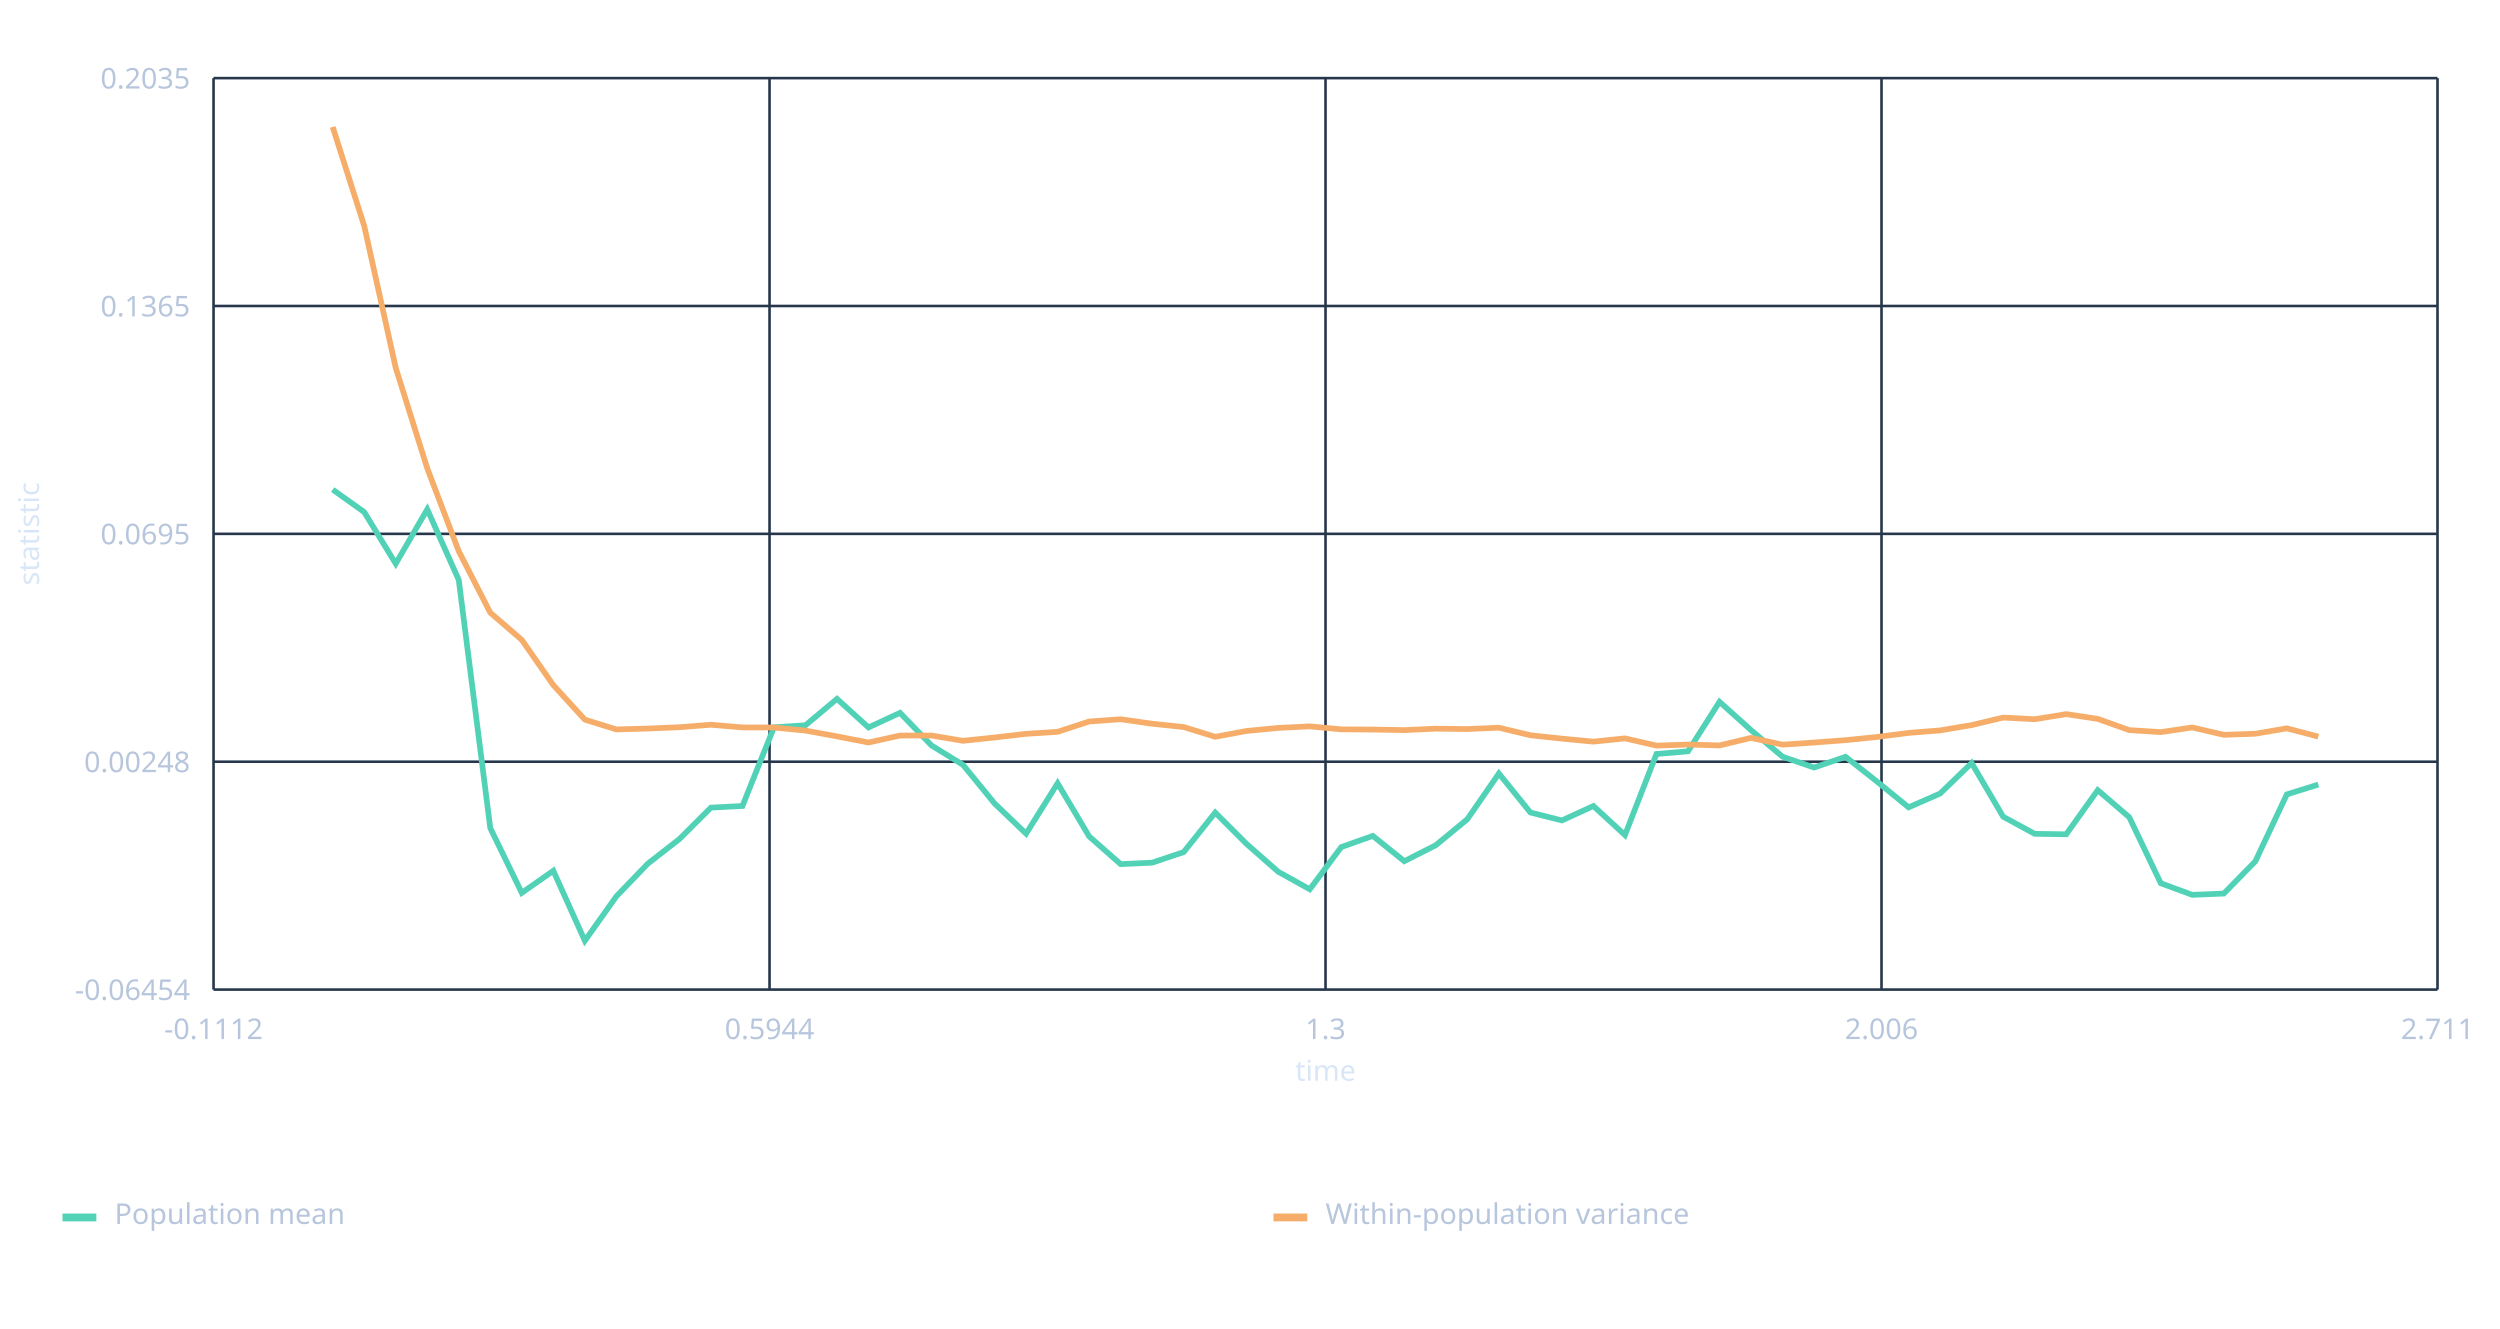
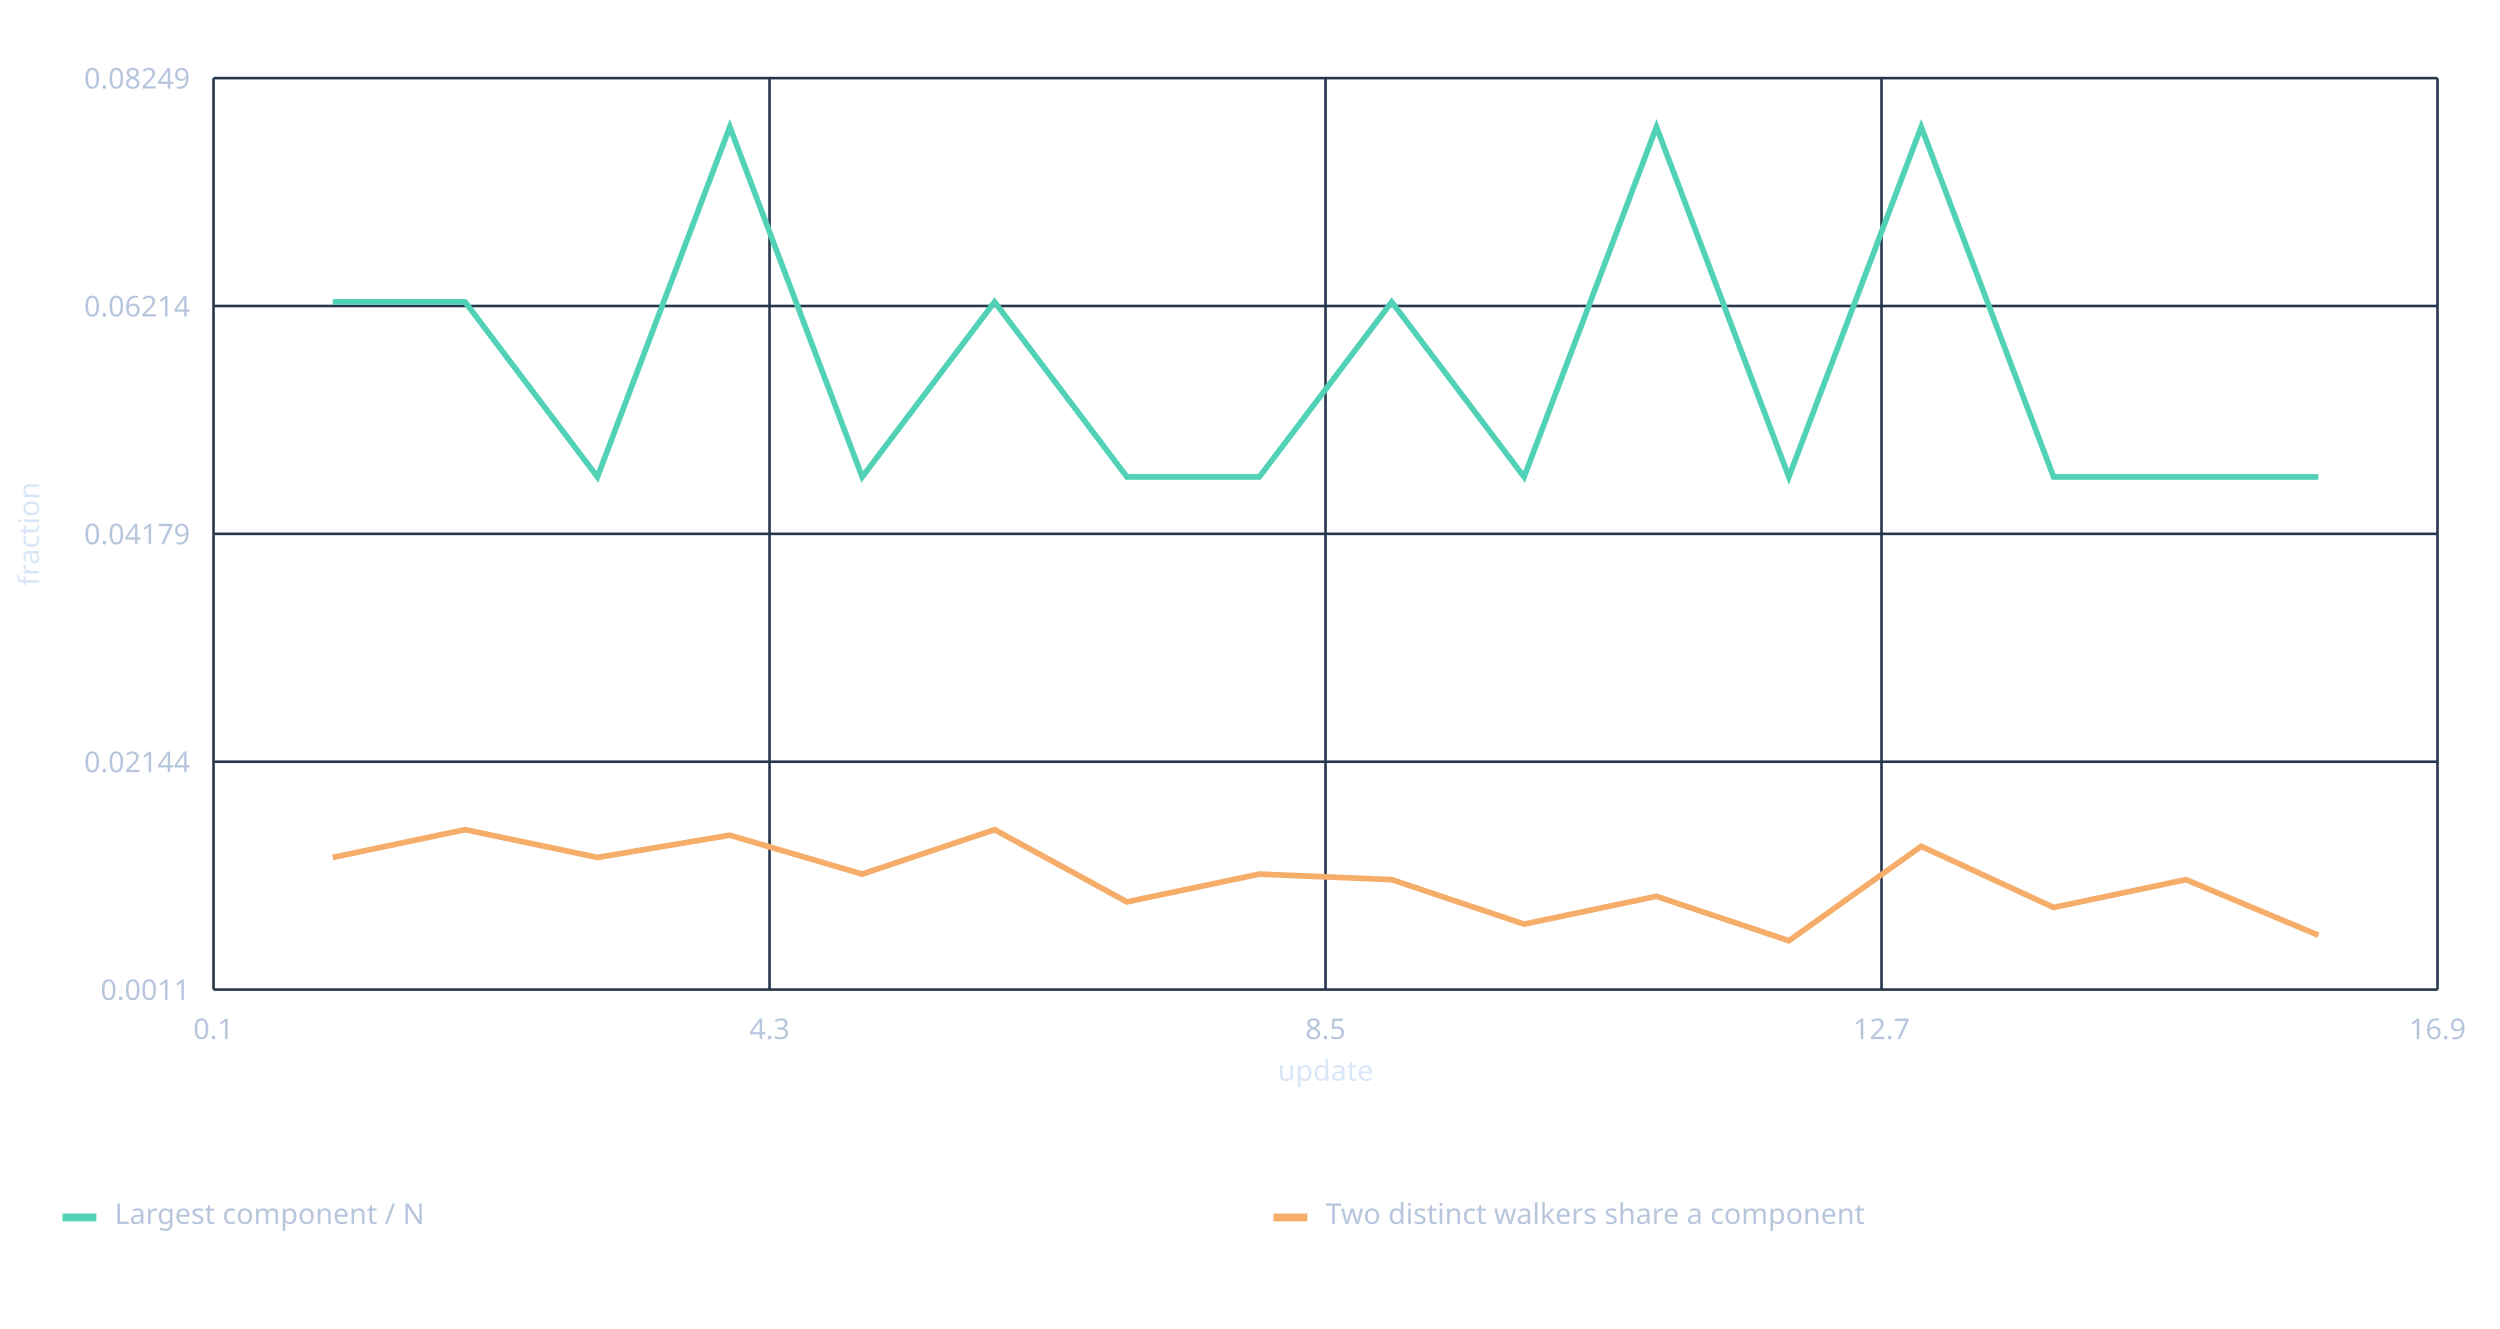
- <svg xmlns="http://www.w3.org/2000/svg" viewBox="0 0 960 510" role="img" aria-label="Collective fluctuations in recorded populations" style="width:100%;height:auto;background:#101b2c">
+ <svg xmlns="http://www.w3.org/2000/svg" viewBox="0 0 960 510" role="img" aria-label="Collision component dependence" style="width:100%;height:auto;background:#101b2c">
  <g font-family="system-ui,sans-serif" font-size="11" fill="#b7c6dc">
    <path d="M82 30V380 M82 380H936" stroke="#26364b" fill="none" />
-     <text x="82" y="399" text-anchor="middle">-0.1112</text>
-     <text x="73" y="384" text-anchor="end">-0.06454</text>
+     <text x="82" y="399" text-anchor="middle">0.1</text>
+     <text x="73" y="384" text-anchor="end">0.0011</text>
    <path d="M295.5 30V380 M82 292.5H936" stroke="#26364b" fill="none" />
-     <text x="295.5" y="399" text-anchor="middle">0.5944</text>
-     <text x="73" y="296.5" text-anchor="end">0.00248</text>
+     <text x="295.5" y="399" text-anchor="middle">4.3</text>
+     <text x="73" y="296.5" text-anchor="end">0.02144</text>
    <path d="M509 30V380 M82 205H936" stroke="#26364b" fill="none" />
-     <text x="509" y="399" text-anchor="middle">1.3</text>
-     <text x="73" y="209" text-anchor="end">0.0695</text>
+     <text x="509" y="399" text-anchor="middle">8.5</text>
+     <text x="73" y="209" text-anchor="end">0.04179</text>
    <path d="M722.5 30V380 M82 117.5H936" stroke="#26364b" fill="none" />
-     <text x="722.5" y="399" text-anchor="middle">2.006</text>
-     <text x="73" y="121.5" text-anchor="end">0.1365</text>
+     <text x="722.5" y="399" text-anchor="middle">12.7</text>
+     <text x="73" y="121.5" text-anchor="end">0.06214</text>
    <path d="M936 30V380 M82 30H936" stroke="#26364b" fill="none" />
-     <text x="936" y="399" text-anchor="middle">2.711</text>
-     <text x="73" y="34" text-anchor="end">0.2035</text>
+     <text x="936" y="399" text-anchor="middle">16.9</text>
+     <text x="73" y="34" text-anchor="end">0.08249</text>
    <svg x="82" y="30" width="854" height="350" viewBox="82 30 854 350" overflow="hidden">
-       <path d="M127.750 188.009L139.853 196.627L151.956 216.451L164.060 195.601L176.163 222.694L188.266 317.972L200.369 342.855L212.472 334.375L224.575 361.250L236.679 344.199L248.782 331.630L260.885 322.203L272.988 310.127L285.091 309.502L297.194 279.295L309.298 278.508L321.401 268.363L333.504 279.333L345.607 273.730L357.710 286.269L369.813 293.717L381.917 308.534L394.020 320.122L406.123 300.789L418.226 321.170L430.329 331.834L442.433 331.265L454.536 327.202L466.639 312.029L478.742 324.123L490.845 334.755L502.948 341.482L515.052 325.270L527.155 320.982L539.258 330.700L551.361 324.544L563.464 314.562L575.567 297.016L587.671 311.997L599.774 315.051L611.877 309.508L623.980 320.656L636.083 289.528L648.187 288.505L660.290 269.502L672.393 280.367L684.496 290.573L696.599 294.727L708.702 290.604L720.806 300.148L732.909 310.022L745.012 304.711L757.115 293.004L769.218 313.617L781.321 320.189L793.425 320.370L805.528 303.422L817.631 313.801L829.734 339.164L841.837 343.621L853.940 343.129L866.044 330.759L878.147 305.047L890.250 301.275" stroke="#51d2b7" stroke-width="2.2" fill="none" />
-       <path d="M127.750 48.750L139.853 86.722L151.956 141.229L164.060 179.817L176.163 211.663L188.266 235.264L200.369 245.714L212.472 263.083L224.575 276.331L236.679 280.098L248.782 279.757L260.885 279.256L272.988 278.298L285.091 279.332L297.194 279.358L309.298 280.545L321.401 282.760L333.504 285.119L345.607 282.444L357.710 282.448L369.813 284.471L381.917 283.192L394.020 281.791L406.123 281.026L418.226 277.056L430.329 276.194L442.433 277.914L454.536 279.181L466.639 282.930L478.742 280.682L490.845 279.526L502.948 278.919L515.052 280.069L527.155 280.146L539.258 280.363L551.361 279.808L563.464 279.960L575.567 279.437L587.671 282.339L599.774 283.634L611.877 284.792L623.980 283.532L636.083 286.318L648.187 285.904L660.290 286.242L672.393 283.354L684.496 285.940L696.599 285.140L708.702 284.224L720.806 282.997L732.909 281.431L745.012 280.475L757.115 278.438L769.218 275.549L781.321 276.180L793.425 274.224L805.528 276.054L817.631 280.364L829.734 281.136L841.837 279.345L853.940 282.171L866.044 281.759L878.147 279.681L890.250 282.858" stroke="#f5ad69" stroke-width="2.2" fill="none" />
+       <path d="M127.750 115.943L178.583 115.943L229.417 183.136L280.250 48.750L331.083 183.136L381.917 115.943L432.750 183.136L483.583 183.136L534.417 115.943L585.250 183.136L636.083 48.750L686.917 183.136L737.750 48.750L788.583 183.136L839.417 183.136L890.250 183.136" stroke="#51d2b7" stroke-width="2.2" fill="none" />
+       <path d="M127.750 329.253L178.583 318.588L229.417 329.253L280.250 320.721L331.083 335.653L381.917 318.588L432.750 346.318L483.583 335.653L534.417 337.786L585.250 354.851L636.083 344.185L686.917 361.250L737.750 324.987L788.583 348.451L839.417 337.786L890.250 359.117" stroke="#f5ad69" stroke-width="2.2" fill="none" />
    </svg>
-     <text x="509" y="415" text-anchor="middle" fill="#d9e6f7">time</text>
-     <text transform="translate(15 205) rotate(-90)" text-anchor="middle" fill="#d9e6f7">statistic</text>
+     <text x="509" y="415" text-anchor="middle" fill="#d9e6f7">update</text>
+     <text transform="translate(15 205) rotate(-90)" text-anchor="middle" fill="#d9e6f7">fraction</text>
  </g>
  <g transform="translate(24 470)">
    <rect width="13" height="3" y="-4" fill="#51d2b7" />
    <text fill="#b7c6dc" font-family="system-ui,sans-serif" font-size="11">
-       <tspan x="20" dy="0">Population mean</tspan>
+       <tspan x="20" dy="0">Largest component / N</tspan>
    </text>
  </g>
  <g transform="translate(489 470)">
    <rect width="13" height="3" y="-4" fill="#f5ad69" />
    <text fill="#b7c6dc" font-family="system-ui,sans-serif" font-size="11">
-       <tspan x="20" dy="0">Within-population variance</tspan>
+       <tspan x="20" dy="0">Two distinct walkers share a component</tspan>
    </text>
  </g>
</svg>
